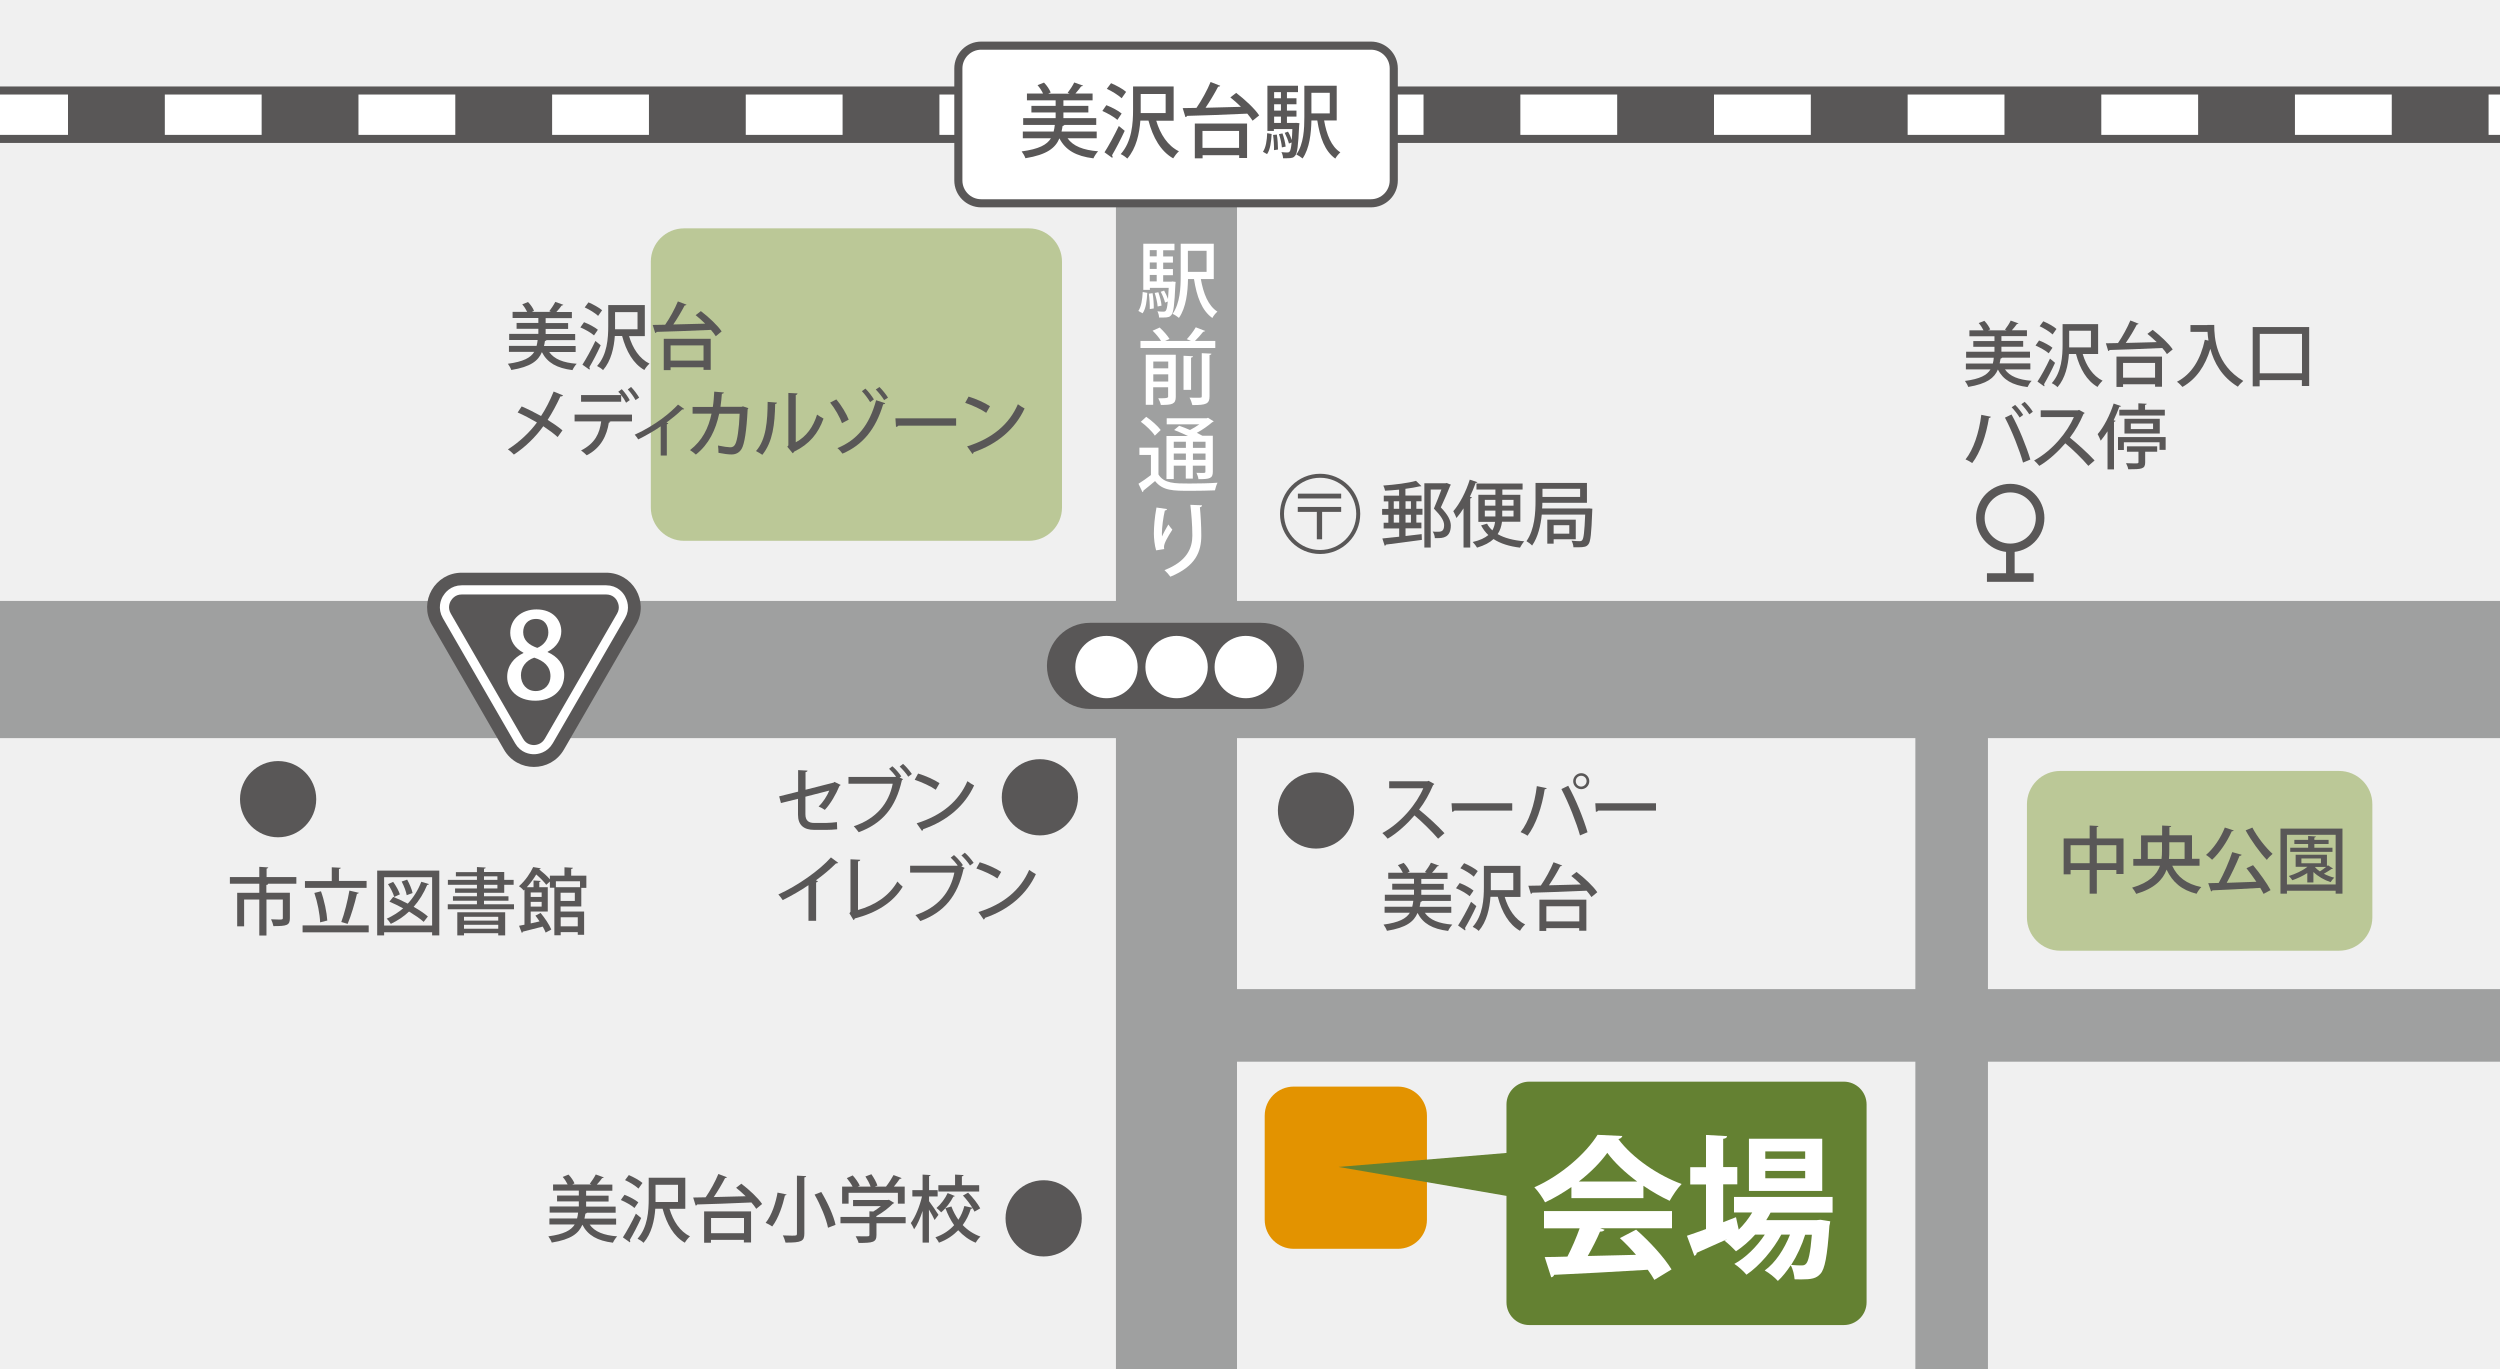
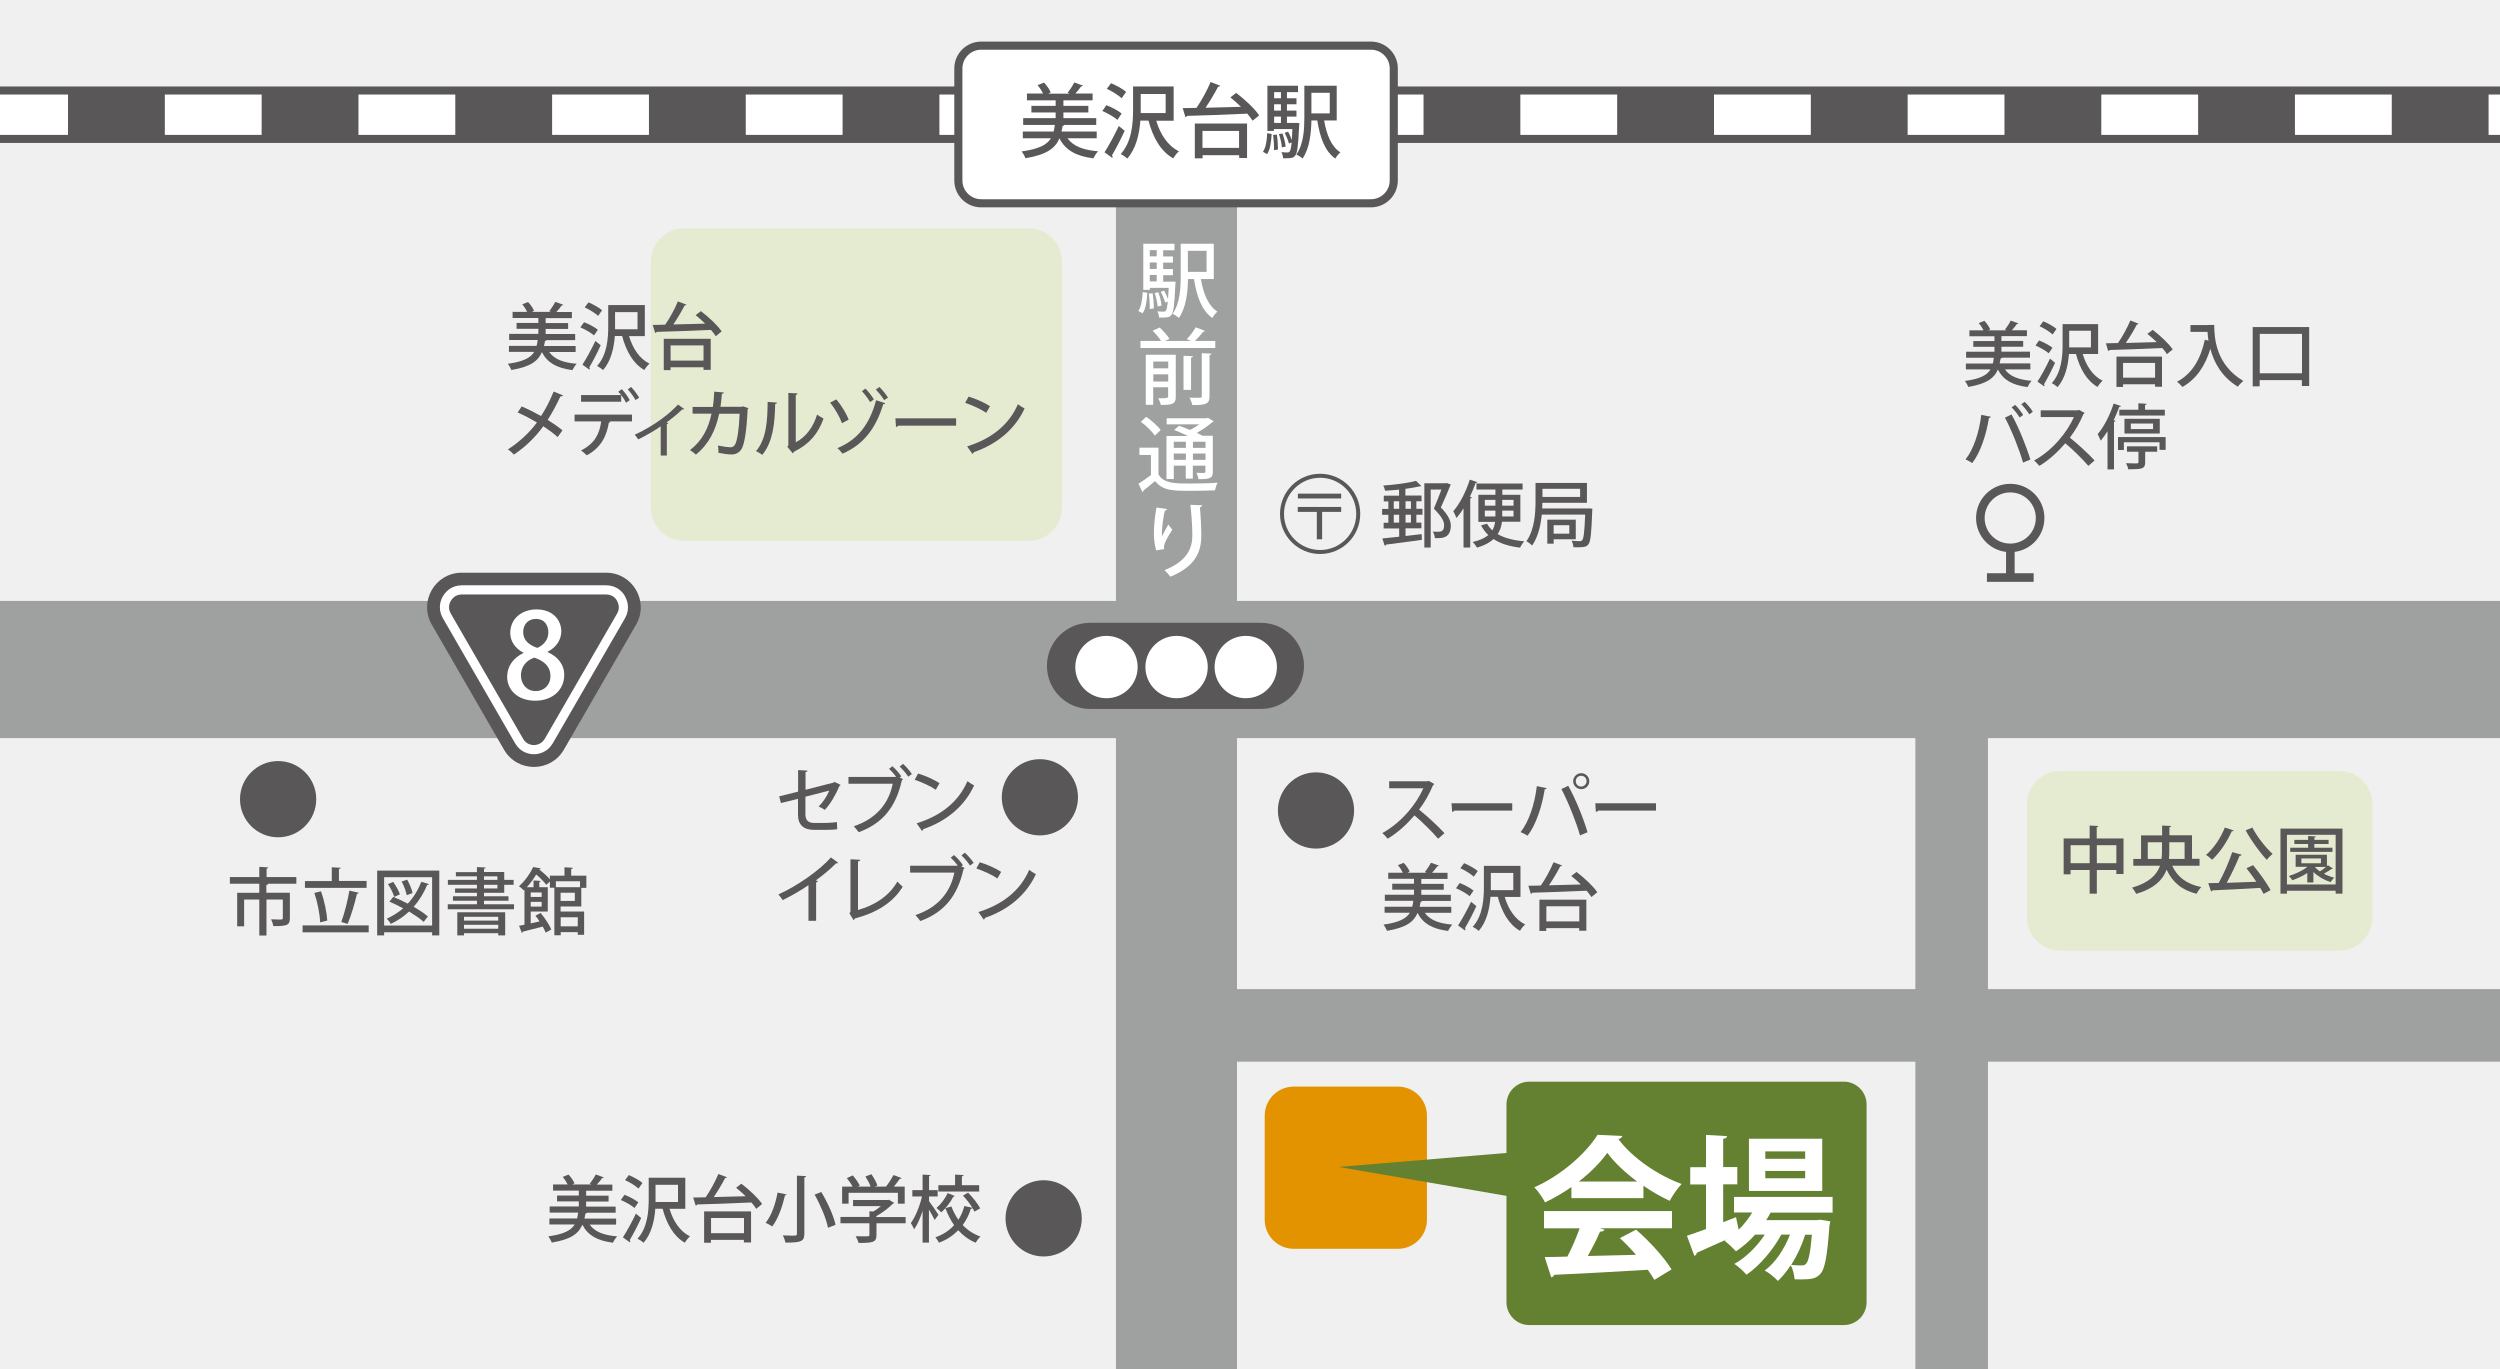
<svg xmlns="http://www.w3.org/2000/svg" id="_レイヤー_1" data-name="レイヤー_1" viewBox="0 0 212.5 116.36">
  <defs>
    <style>
      .cls-1, .cls-2, .cls-3, .cls-4, .cls-5, .cls-6, .cls-7, .cls-8, .cls-9, .cls-10 {
        fill: none;
      }

      .cls-11 {
        mask: url(#mask);
      }

      .cls-12 {
-         fill: #bbc897;
+         fill: #e5ebd1;
      }

      .cls-2 {
        stroke-width: 6.17px;
      }

      .cls-2, .cls-3, .cls-4 {
        stroke: #9fa0a0;
      }

      .cls-2, .cls-3, .cls-4, .cls-13, .cls-9 {
        stroke-miterlimit: 10;
      }

      .cls-3 {
        stroke-width: 10.29px;
      }

      .cls-4 {
        stroke-width: 11.66px;
      }

      .cls-5 {
        stroke-dasharray: 8.23 8.23;
        stroke-width: 3.43px;
      }

      .cls-5, .cls-9 {
        stroke: #fff;
      }

      .cls-5, .cls-10 {
        stroke-miterlimit: 3.5;
      }

      .cls-13 {
        stroke-width: .69px;
      }

      .cls-13, .cls-6, .cls-7, .cls-8, .cls-10 {
        stroke: #595757;
      }

      .cls-13, .cls-14 {
        fill: #fff;
      }

      .cls-15 {
        isolation: isolate;
      }

      .cls-16 {
        fill: #e39300;
      }

      .cls-6 {
        stroke-width: .34px;
      }

      .cls-7 {
        stroke-width: .73px;
      }

      .cls-8 {
        stroke-width: .73px;
      }

      .cls-9 {
        stroke-width: .78px;
      }

      .cls-17 {
        fill: #595757;
      }

      .cls-18 {
        fill: #040000;
      }

      .cls-10 {
        stroke-width: 4.8px;
      }

      .cls-19 {
        fill: #648132;
      }

      .cls-20 {
        clip-path: url(#clippath);
      }
    </style>
    <clipPath id="clippath">
      <rect class="cls-1" width="212.5" height="116.45" />
    </clipPath>
    <mask id="mask" x="-38.1" y="-55.09" width="408.3" height="282.21" maskUnits="userSpaceOnUse">
      <g id="imagine-text-gaps-t1mi7h">
        <rect class="cls-14" x="-38.1" y="-55.09" width="408.3" height="282.21" />
        <rect class="cls-18" x="107.21" y="29.58" width="31.42" height="10.81" rx="1.2" ry="1.2" />
        <rect class="cls-18" x="-6.87" y="75.21" width="38.07" height="10.81" rx="1.2" ry="1.2" />
        <rect class="cls-18" x="70.53" y="106.43" width="18.11" height="10.81" rx="1.2" ry="1.2" />
        <rect class="cls-18" x="124.02" y="107.63" width="31.42" height="10.81" rx="1.2" ry="1.2" />
      </g>
    </mask>
  </defs>
  <g class="cls-20">
    <rect class="cls-12" x="55.32" y="19.41" width="34.95" height="26.56" rx="2.83" ry="2.83" />
    <rect class="cls-12" x="172.29" y="65.53" width="29.36" height="15.28" rx="2.83" ry="2.83" />
    <g>
      <g>
        <line class="cls-10" x1="-2.45" y1="9.75" x2="213.72" y2="9.75" />
        <line class="cls-5" x1="-2.45" y1="9.75" x2="213.72" y2="9.75" />
      </g>
      <g class="cls-11">
        <line class="cls-3" x1="100" y1="5.5" x2="100" y2="118.64" />
      </g>
      <line class="cls-4" x1="-1.73" y1="56.91" x2="214.57" y2="56.91" />
      <line class="cls-2" x1="165.89" y1="56.91" x2="165.89" y2="118.64" />
      <line class="cls-2" x1="100" y1="87.16" x2="214.57" y2="87.16" />
      <g>
        <path class="cls-17" d="M121.91,66.65s-.06.07-.1.09c-.34.79-.69,1.42-1.19,2.08.64.51,1.6,1.38,2.16,2l-.54.47c-.51-.6-1.44-1.51-2.01-1.98-.56.66-1.43,1.49-2.28,1.98-.1-.14-.31-.35-.45-.48,1.61-.88,2.92-2.49,3.48-3.81h-2.9v-.59h3.24l.11-.04.49.27Z" />
        <path class="cls-17" d="M123.38,68.28h5.16v.62h-4.91c-.04.06-.12.1-.2.11l-.05-.73Z" />
        <path class="cls-17" d="M131.47,66.99c-.01.06-.07.09-.17.1-.23,1.47-.74,3.02-1.46,3.95-.16-.12-.4-.23-.59-.31.69-.86,1.2-2.36,1.38-3.91l.83.17ZM134.3,71.01c-.29-1.04-.96-2.76-1.58-3.94l.58-.28c.63,1.12,1.32,2.84,1.64,3.95l-.64.27ZM134.41,65.72c.37,0,.68.3.68.68s-.31.68-.68.68-.69-.3-.69-.68.32-.68.69-.68ZM134.86,66.4c0-.26-.2-.46-.46-.46s-.46.2-.46.46.2.46.46.46.46-.22.46-.46Z" />
        <path class="cls-17" d="M135.6,68.28h5.16v.62h-4.91c-.04.06-.12.1-.2.11l-.05-.73Z" />
        <path class="cls-17" d="M123.34,77.59h-2.23c.43.61,1.19.91,2.34,1-.13.13-.29.38-.36.54-1.33-.17-2.13-.62-2.6-1.53-.31.74-.95,1.25-2.6,1.52-.05-.15-.19-.4-.29-.53,1.32-.18,1.93-.51,2.24-1.01h-2.15v-.51h2.35c.04-.15.07-.32.09-.5h-2.42v-.52h2.48v-.43h-1.85v-.5h1.85v-.42h-2.19v-.52h1.24c-.1-.21-.26-.46-.42-.64l.49-.2c.22.22.43.53.51.75l-.19.09h1.64l-.15-.06c.17-.22.39-.55.51-.79l.69.25s-.07.06-.15.06c-.11.16-.28.37-.45.55h1.32v.52h-2.23v.42h1.91v.5h-1.91v.43h2.51v.52h-2.43s-.07.07-.14.08c-.02.15-.05.28-.08.42h2.69v.51Z" />
        <path class="cls-17" d="M124.08,75.06c.4.15.92.43,1.17.64l-.33.48c-.24-.22-.75-.51-1.16-.68l.31-.44ZM123.94,78.66c.31-.48.76-1.29,1.1-2.01l.45.37c-.3.66-.68,1.39-.97,1.87.03.04.04.07.04.11s-.01.06-.03.09l-.59-.42ZM124.45,73.37c.4.17.91.45,1.16.67l-.34.48c-.24-.23-.74-.54-1.14-.72l.32-.43ZM129.23,76.24h-1.33c.31,1.04.88,1.92,1.74,2.34-.15.12-.35.38-.44.54-.95-.54-1.54-1.59-1.89-2.89h-.62c-.07.98-.31,2.11-1,2.9-.1-.11-.36-.28-.51-.35.87-.96.95-2.37.95-3.39v-1.79h3.11v2.62ZM126.72,74.2v1.46h1.91v-1.46h-1.91Z" />
        <path class="cls-17" d="M134.01,74.12c.65.49,1.42,1.21,1.76,1.72l-.5.41c-.1-.16-.24-.35-.41-.54-1.71.08-3.5.14-4.62.17-.01.06-.06.09-.12.09l-.21-.68,1.06-.02c.39-.56.83-1.36,1.08-1.98l.74.28s-.09.07-.17.07c-.25.49-.62,1.11-.96,1.61.84-.02,1.78-.05,2.71-.07-.27-.26-.54-.51-.81-.72l.45-.35ZM130.85,79.13v-2.66h3.99v2.64h-.61v-.22h-2.8v.24h-.59ZM134.24,77.03h-2.8v1.29h2.8v-1.29Z" />
      </g>
      <g>
        <path class="cls-17" d="M71.46,66.72s-.06.07-.11.09c-.27.67-.76,1.53-1.24,2.03-.14-.1-.36-.22-.53-.29.39-.36.72-.9.91-1.35l-2.03.52v1.49c0,.55.28.74.75.74h1c.24,0,.69-.04.93-.07,0,.19.01.43.02.61-.25.03-.68.05-.93.05h-1.02c-.88,0-1.38-.4-1.38-1.29v-1.35l-1.45.36-.15-.57,1.61-.4v-1.83l.8.04c0,.07-.07.11-.17.13v1.5l2.39-.61.07-.06.53.26Z" />
        <path class="cls-17" d="M75.86,65.14c.27.23.59.6.75.85l-.14.1.29.14s-.06.07-.1.09c-.52,2.32-1.65,3.67-3.67,4.42-.11-.16-.3-.38-.42-.51,1.93-.64,2.98-1.95,3.31-3.61h-3.76v-.58h3.99l.05-.03c-.17-.23-.41-.5-.59-.66l.28-.22ZM77.2,66.02c-.15-.25-.49-.64-.73-.86l.29-.23c.27.23.58.61.75.86l-.31.23Z" />
        <path class="cls-17" d="M78.04,65.75c.63.19,1.37.52,1.82.82l-.32.56c-.44-.31-1.18-.64-1.79-.85l.29-.53ZM77.92,69.98c2.13-.66,3.58-1.88,4.31-3.58.18.14.39.26.57.36-.77,1.69-2.26,3.01-4.33,3.72,0,.06-.05.12-.1.15l-.45-.64Z" />
        <path class="cls-17" d="M71.26,73.33s-.07.06-.14.06c-.02,0-.04,0-.06,0-.48.48-1.11,1.01-1.71,1.44.06.02.13.06.17.07-.01.05-.07.09-.15.11v3.26h-.65v-3.03c-.61.42-1.44.9-2.19,1.27-.09-.14-.25-.36-.37-.48,1.65-.75,3.5-2.05,4.47-3.15l.63.47Z" />
        <path class="cls-17" d="M72.93,77.35c1.45-.41,2.64-1.19,3.35-2.42.11.14.33.34.45.44-.82,1.35-2.23,2.22-4.07,2.7-.01.06-.06.12-.11.14l-.35-.58.09-.13v-4.46l.83.04c0,.07-.06.12-.19.14v4.13Z" />
        <path class="cls-17" d="M81.1,72.69c.27.23.59.6.75.85l-.14.1.29.14s-.06.07-.1.09c-.52,2.32-1.65,3.67-3.67,4.42-.11-.16-.3-.38-.42-.51,1.93-.64,2.98-1.95,3.31-3.61h-3.76v-.58h3.99l.05-.03c-.17-.23-.41-.5-.59-.66l.28-.22ZM82.45,73.57c-.15-.25-.49-.64-.73-.86l.29-.23c.27.23.58.61.75.86l-.31.23Z" />
        <path class="cls-17" d="M83.28,73.29c.63.19,1.37.52,1.82.82l-.32.56c-.44-.31-1.18-.64-1.79-.85l.29-.53ZM83.17,77.52c2.13-.66,3.58-1.88,4.31-3.58.18.14.39.26.57.36-.77,1.69-2.26,3.01-4.33,3.72,0,.06-.05.12-.1.15l-.45-.64Z" />
      </g>
      <g>
        <path class="cls-17" d="M120.39,42.61v.64h.52v.5h-.52v.67h.43v.49h-1.35v.65c.45-.06.92-.1,1.37-.16l.02.49c-1.12.15-2.31.31-3.05.4-.01.06-.06.09-.11.1l-.2-.62c.39-.04.88-.09,1.43-.15v-.7h-1.32v-.49h.4v-.67h-.53v-.5h.53v-.64h-.39v-.49h1.3v-.51c-.4.04-.81.07-1.19.09-.02-.12-.09-.33-.15-.44.98-.07,2.12-.21,2.78-.4l.46.45s-.05.02-.09.02c-.02,0-.04,0-.06,0-.33.08-.75.15-1.21.21v.57h1.37v.49h-.45ZM118.47,42.61v.64h.46v-.64h-.46ZM118.47,44.42h.46v-.67h-.46v.67ZM119.93,42.61h-.46v.64h.46v-.64ZM119.93,44.42v-.67h-.46v.67h.46ZM122.96,41.05l.37.15s-.03.06-.06.08c-.21.53-.49,1.19-.8,1.85.61.63.84,1.1.85,1.53,0,1.07-.72,1.08-1.14,1.08-.07,0-.15,0-.22,0,0-.16-.07-.4-.18-.56.14.02.27.02.38.02.3,0,.59,0,.59-.56,0-.38-.26-.78-.87-1.41.25-.59.47-1.14.64-1.62h-.91v4.93h-.54v-5.46h1.77l.12-.02Z" />
        <path class="cls-17" d="M124.4,43.21c-.19.3-.39.58-.6.82-.05-.14-.19-.44-.27-.58.54-.61,1.08-1.65,1.4-2.68l.66.22s-.08.07-.16.06c-.14.4-.31.79-.49,1.17l.18.06s-.06.09-.15.09v4.17h-.57v-3.34ZM129.23,44.35h-1.56c-.05.37-.15.73-.37,1.05.57.33,1.33.53,2.26.61-.12.13-.28.38-.36.54-.92-.11-1.67-.35-2.25-.73-.32.3-.77.54-1.4.73-.07-.13-.25-.36-.37-.48.62-.14,1.04-.35,1.33-.59-.25-.23-.45-.51-.62-.82l.51-.15c.11.22.27.4.45.57.13-.22.2-.47.23-.72h-1.42v-2.3h1.45v-.45h-1.61v-.51h3.92v.51h-1.72v.45h1.53v2.3ZM126.21,42.49v.49h.9v-.49h-.9ZM126.21,43.9h.9v-.5h-.9v.5ZM128.65,42.49h-.96v.49h.96v-.49ZM128.65,43.9v-.5h-.96v.5h.96Z" />
        <path class="cls-17" d="M135.03,43.21l.32.03s0,.12-.01.18c-.07,1.92-.14,2.63-.33,2.85-.15.19-.31.25-.88.25-.12,0-.25,0-.39,0,0-.17-.07-.4-.16-.56.3.03.57.04.69.04.1,0,.17-.02.22-.09.12-.14.19-.69.25-2.17h-3.69c-.09.91-.31,1.9-.82,2.63-.1-.11-.35-.3-.48-.37.7-1,.77-2.43.77-3.44v-1.51h4.37v1.69h-3.79c0,.15,0,.31-.02.48h3.94ZM134.31,41.55h-3.2v.69h3.2v-.69ZM133.94,45.84h-1.88v.37h-.54v-2.04h2.42v1.67ZM133.39,44.64h-1.33v.72h1.33v-.72Z" />
      </g>
      <g>
        <path class="cls-17" d="M172.59,31.4h-2.17c.41.59,1.16.88,2.27.97-.13.13-.28.37-.35.53-1.29-.16-2.07-.61-2.52-1.49-.3.72-.92,1.21-2.52,1.48-.05-.15-.18-.38-.28-.51,1.28-.17,1.88-.49,2.17-.98h-2.09v-.5h2.29c.04-.15.07-.31.08-.49h-2.35v-.51h2.41v-.42h-1.8v-.49h1.8v-.41h-2.13v-.5h1.2c-.1-.2-.25-.44-.41-.62l.48-.19c.22.22.41.52.5.73l-.19.08h1.59l-.15-.06c.17-.21.38-.53.49-.77l.67.24s-.07.05-.14.05c-.11.16-.28.36-.43.53h1.28v.5h-2.17v.41h1.85v.49h-1.85v.42h2.43v.51h-2.36s-.07.07-.14.08c-.02.14-.05.28-.08.41h2.61v.5Z" />
        <path class="cls-17" d="M173.32,28.94c.39.15.89.41,1.14.62l-.32.47c-.23-.21-.73-.49-1.12-.66l.3-.43ZM173.18,32.44c.31-.47.74-1.25,1.07-1.96l.43.36c-.29.64-.66,1.35-.94,1.82.03.04.04.07.04.1s-.01.06-.03.08l-.57-.41ZM173.68,27.31c.38.16.88.43,1.12.65l-.33.47c-.23-.22-.71-.52-1.1-.7l.31-.42ZM178.32,30.09h-1.29c.3,1.01.86,1.86,1.69,2.27-.14.12-.34.37-.43.53-.92-.53-1.5-1.55-1.83-2.8h-.6c-.07.95-.3,2.05-.97,2.82-.1-.11-.35-.28-.49-.34.84-.94.92-2.3.92-3.29v-1.73h3.02v2.54ZM175.88,28.11v1.42h1.85v-1.42h-1.85Z" />
        <path class="cls-17" d="M182.97,28.03c.63.48,1.38,1.17,1.71,1.67l-.49.4c-.1-.16-.23-.34-.4-.52-1.66.08-3.4.14-4.48.17-.01.06-.06.08-.11.09l-.2-.66,1.03-.02c.38-.55.8-1.32,1.05-1.92l.71.28s-.08.07-.16.07c-.24.47-.6,1.07-.94,1.56.82-.02,1.73-.05,2.63-.07-.26-.25-.53-.49-.79-.7l.44-.34ZM179.9,32.89v-2.58h3.87v2.56h-.59v-.21h-2.72v.23h-.57ZM183.18,30.85h-2.72v1.25h2.72v-1.25Z" />
        <path class="cls-17" d="M187.63,27.62h.58c0,1.11.14,3.38,2.47,4.76-.13.1-.36.34-.46.49-1.39-.84-2.04-2.09-2.34-3.22-.44,1.46-1.19,2.57-2.37,3.24-.1-.12-.32-.34-.47-.44,1.26-.65,2.01-1.9,2.37-3.57l.31.07c-.04-.26-.07-.51-.08-.74h-1.45v-.58h1.43Z" />
        <path class="cls-17" d="M191.48,27.8h4.8v5.01h-.62v-.5h-3.59v.53h-.59v-5.03ZM192.08,31.73h3.59v-3.35h-3.59v3.35Z" />
        <path class="cls-17" d="M169.22,35.43c-.01.05-.07.09-.16.1-.23,1.43-.72,2.93-1.42,3.83-.16-.11-.38-.23-.57-.31.67-.83,1.16-2.29,1.34-3.79l.8.16ZM171.96,39.33c-.28-1.01-.93-2.68-1.54-3.83l.56-.27c.61,1.09,1.28,2.75,1.6,3.83l-.62.26ZM171.28,34.41c.25.23.53.61.69.86l-.3.22c-.15-.25-.46-.65-.68-.87l.29-.2ZM172.09,34.15c.26.24.54.59.7.85l-.3.22c-.15-.25-.46-.64-.68-.86l.29-.21Z" />
        <path class="cls-17" d="M177.2,35.1s-.05.07-.1.08c-.33.77-.67,1.37-1.16,2.02.62.5,1.55,1.34,2.1,1.94l-.53.46c-.49-.58-1.4-1.47-1.96-1.92-.55.64-1.39,1.45-2.21,1.92-.1-.13-.3-.34-.44-.46,1.57-.85,2.83-2.42,3.38-3.69h-2.82v-.57h3.15l.11-.04.48.26Z" />
        <path class="cls-17" d="M179.14,36.66c-.19.29-.38.56-.58.8-.05-.14-.19-.43-.26-.56.52-.59,1.04-1.6,1.36-2.6l.64.22s-.08.07-.16.06c-.14.38-.3.77-.48,1.14l.17.05s-.05.08-.14.09v4.04h-.55v-3.24ZM180.03,37.15h4.05v1.09h-.52v-.65h-3.03v.66h-.5v-1.1ZM180.15,34.83h1.61v-.55l.71.04c0,.05-.05.08-.14.1v.41h1.68v.49h-3.87v-.49ZM183.58,36.85h-3v-1.25h3v1.25ZM180.79,38.4v-.46h2.57v.46h-1.02v.89c0,.57-.26.6-1.44.6-.02-.16-.11-.37-.19-.52.25.01.51.02.69.02.34,0,.37,0,.37-.11v-.88h-.98ZM181.12,36v.47h1.89v-.47h-1.89Z" />
      </g>
      <g class="cls-15">
        <path class="cls-17" d="M25.19,74.55v.57h-2.51s.11,0,.11,0c0,.06-.05.09-.15.1v.66h2v2.17c0,.61-.27.67-1.4.67-.03-.17-.12-.42-.2-.58.24.01.48.02.65.02.3,0,.35,0,.35-.12v-1.58h-1.39v3.06h-.61v-3.06h-1.29v2.28h-.59v-2.85h1.88v-.77h-2.5v-.57h2.5v-.87l.77.05s-.05.09-.15.11v.71h2.54Z" />
        <path class="cls-17" d="M25.72,78.66h5.62v.59h-5.62v-.59ZM31.16,74.89v.58h-5.24v-.58h2.28v-1.17l.76.04c0,.06-.05.09-.15.1v1.02h2.35ZM27.28,75.75c.29.8.5,1.82.54,2.5-.03,0-.05,0-.61.15-.02-.67-.22-1.71-.49-2.5l.56-.14ZM30.51,75.89s-.08.09-.17.09c-.18.8-.51,1.89-.79,2.55l-.54-.16c.26-.69.55-1.84.69-2.67l.81.19Z" />
        <path class="cls-17" d="M32.06,74h5.28v5.51h-.61v-.27h-4.08v.27h-.59v-5.51ZM32.65,78.67h4.08v-4.11h-4.08v4.11ZM33.41,76.23c.4.16.83.36,1.25.58.49-.53.88-1.15,1.15-1.86l.66.2s-.07.07-.16.07c-.29.7-.68,1.33-1.15,1.86.48.27.91.56,1.21.82l-.36.46c-.29-.27-.74-.57-1.24-.88-.45.43-.97.77-1.55,1.05-.07-.12-.23-.34-.35-.44.51-.23.98-.53,1.4-.88-.39-.22-.8-.41-1.17-.57l.32-.4ZM33.42,74.96c.24.33.48.77.57,1.06l-.48.22c-.08-.3-.31-.75-.53-1.09l.44-.19ZM34.61,74.77c.2.36.4.83.46,1.14l-.5.18c-.05-.31-.23-.79-.43-1.16l.46-.16Z" />
        <path class="cls-17" d="M41.14,76.86h2.55v.43h-5.63v-.43h2.48v-.3h-2.04v-.38h2.04v-.29h-1.86v-.37h1.86v-.31h-2.47v-.42h2.47v-.3h-1.79v-.36h1.79v-.43l.74.04c0,.06-.04.09-.14.1v.28h1.72v.67h.8v.42h-.8v.68h-1.72v.29h2.08v.38h-2.08v.3ZM38.87,79.52v-1.98h4.07v1.97h-.59v-.19h-2.91v.19h-.57ZM42.35,77.93h-2.91v.32h2.91v-.32ZM39.44,78.94h2.91v-.33h-2.91v.33ZM41.14,74.49v.3h1.14v-.3h-1.14ZM41.14,75.21v.31h1.14v-.31h-1.14Z" />
        <path class="cls-17" d="M49.4,77.05h-1.75v.43h2v1.98h-.54v-.23h-1.45v.27h-.54v-4.04h-.38v-.53l-.31.28c-.17-.24-.51-.59-.85-.88-.21.35-.47.72-.8,1.08h.57v-.57l.62.04s-.04.08-.13.09v.44h.72v2.07h-1.45v1.01l.75-.17c-.11-.17-.23-.34-.35-.49l.44-.23c.36.43.75,1.01.91,1.41l-.48.26c-.06-.15-.14-.33-.25-.51-.63.16-1.27.33-1.69.43,0,.06-.04.09-.09.1l-.23-.6c.14-.02.3-.06.46-.09v-2.98l-.07.07c-.09-.12-.28-.29-.4-.36.56-.49.97-1.12,1.21-1.63l.65.11s-.06.08-.14.09c.32.25.69.58.91.84v-.31h1.24v-.71l.71.04c0,.06-.04.09-.14.1v.57h1.29v1.04h-.43v1.58ZM46.04,75.86h-.93v.38h.93v-.38ZM45.11,77.06h.93v-.4h-.93v.4ZM49.3,74.91h-2.05v.5h2.05v-.5ZM48.86,76.58v-.7h-1.21v.7h1.21ZM49.11,77.97h-1.45v.77h1.45v-.77Z" />
      </g>
      <g>
        <path class="cls-17" d="M52.35,104.09h-2.23c.43.61,1.19.91,2.34,1-.13.13-.29.38-.36.54-1.33-.17-2.13-.62-2.6-1.53-.31.74-.95,1.25-2.6,1.52-.05-.15-.19-.4-.29-.53,1.32-.18,1.93-.51,2.24-1.01h-2.15v-.51h2.35c.04-.15.07-.32.09-.5h-2.42v-.52h2.48v-.43h-1.85v-.5h1.85v-.42h-2.19v-.52h1.24c-.1-.21-.26-.46-.42-.64l.49-.2c.22.22.43.53.51.75l-.19.09h1.64l-.15-.06c.17-.22.39-.55.51-.79l.69.25s-.07.06-.15.06c-.11.16-.28.37-.45.55h1.32v.52h-2.23v.42h1.91v.5h-1.91v.43h2.51v.52h-2.43s-.07.07-.14.08c-.02.15-.05.28-.08.42h2.69v.51Z" />
        <path class="cls-17" d="M53.09,101.56c.4.15.92.43,1.17.64l-.33.48c-.24-.22-.75-.51-1.16-.68l.31-.44ZM52.95,105.17c.31-.48.76-1.29,1.1-2.01l.45.37c-.3.66-.68,1.39-.97,1.87.03.04.04.07.04.11s-.01.06-.03.09l-.59-.42ZM53.45,99.88c.4.17.91.45,1.16.67l-.34.48c-.24-.23-.74-.54-1.14-.72l.32-.43ZM58.24,102.75h-1.33c.31,1.04.88,1.92,1.74,2.34-.15.12-.35.38-.44.54-.95-.54-1.54-1.59-1.89-2.89h-.62c-.07.98-.31,2.11-1,2.9-.1-.11-.36-.28-.51-.35.87-.96.95-2.37.95-3.39v-1.79h3.11v2.62ZM55.72,100.71v1.46h1.91v-1.46h-1.91Z" />
        <path class="cls-17" d="M63.02,100.62c.65.49,1.42,1.21,1.76,1.72l-.5.41c-.1-.16-.24-.35-.41-.54-1.71.08-3.5.14-4.62.17-.01.06-.06.09-.12.09l-.21-.68,1.06-.02c.39-.56.83-1.36,1.08-1.98l.74.28s-.09.07-.17.07c-.25.49-.62,1.11-.96,1.61.84-.02,1.78-.05,2.71-.07-.27-.26-.54-.51-.81-.72l.45-.35ZM59.85,105.63v-2.66h3.99v2.64h-.61v-.22h-2.8v.24h-.59ZM63.24,103.53h-2.8v1.29h2.8v-1.29Z" />
        <path class="cls-17" d="M66.87,101.53s-.07.09-.15.08c-.18.8-.54,1.94-1.08,2.64-.14-.1-.41-.25-.56-.31.53-.65.87-1.74,1.01-2.57l.77.16ZM67.73,99.93l.79.04c0,.06-.04.09-.15.11v4.77c0,.65-.23.78-1.6.77-.04-.17-.14-.45-.23-.61.27.01.56.02.76.02.38,0,.44,0,.44-.17v-4.93ZM70.38,104.36c-.14-.75-.63-1.92-1.14-2.82l.57-.22c.53.88,1.05,2.02,1.21,2.79l-.64.25Z" />
        <path class="cls-17" d="M76.98,103.44v.54h-2.48v1c0,.62-.32.67-1.52.67-.04-.17-.15-.41-.25-.57.27.01.53.01.73.01.41,0,.44,0,.44-.13v-.98h-2.46v-.54h2.46v-.48l.33.02c.23-.14.45-.3.65-.46h-2.37v-.52h2.95l.1-.02.45.27s-.07.06-.12.07c-.34.34-.87.76-1.4,1.05v.08h2.48ZM72.13,101.39v.92h-.55v-1.45h.89c-.12-.23-.32-.51-.49-.72l.5-.23c.24.26.49.62.6.87l-.17.08h1.09c-.09-.26-.27-.6-.44-.86l.51-.19c.21.3.43.69.51.96l-.22.09h.95c.23-.29.48-.68.64-.98.61.22.65.24.68.26-.02.05-.07.07-.15.06-.13.2-.32.44-.5.66h.92v1.45h-.58v-.92h-4.19Z" />
        <path class="cls-17" d="M78.97,102.1c.18.23.69.98.8,1.16l-.33.44c-.09-.21-.29-.57-.48-.89v2.81h-.54v-2.69c-.2.61-.45,1.19-.72,1.56-.06-.16-.19-.39-.28-.53.39-.52.76-1.45.95-2.26h-.82v-.54h.87v-1.32l.69.04s-.04.09-.14.1v1.18h.73v.54h-.73v.4ZM82.3,101.39c.4.4.83.95,1.02,1.32l-.49.28c-.04-.09-.1-.2-.17-.31-.02.05-.07.07-.14.07-.15.49-.38.96-.69,1.38.41.43.92.77,1.51.98-.14.12-.32.36-.41.52-.58-.24-1.06-.6-1.48-1.06-.43.44-.96.81-1.64,1.06-.06-.14-.21-.35-.3-.46.67-.23,1.19-.59,1.59-1.03-.3-.43-.55-.92-.74-1.45l.51-.14c.15.41.35.78.59,1.13.24-.36.4-.75.51-1.17l.68.15c-.2-.33-.51-.73-.8-1.04l.45-.25ZM81.17,101.66s-.07.06-.14.06c-.22.44-.61.97-1.03,1.33-.09-.11-.28-.28-.4-.37.38-.32.75-.82.95-1.27l.61.25ZM83.23,100.74v.54h-3.47v-.54h1.42v-.9l.72.04c0,.06-.04.09-.14.11v.75h1.47Z" />
      </g>
      <g>
        <path class="cls-14" d="M97.52,24.89c-.04.66-.11,1.34-.4,1.74l-.36-.2c.25-.36.34-.99.37-1.61l.38.07ZM99.61,23.92l.32.04s0,.12-.02.18c-.08,1.77-.16,2.42-.34,2.63-.13.17-.27.22-.71.22-.11,0-.22,0-.34,0,0-.16-.06-.39-.14-.53.22.03.42.03.51.03s.15-.01.2-.08c.07-.08.13-.31.17-.78l-.23.09c-.06-.25-.21-.64-.37-.92l.29-.1c.13.22.25.5.33.72h0c.02-.25.04-.57.06-.95h-1.6v.17h-.56v-3.92h2.65v.55h-.96v.53h.83v.52h-.83v.55h.83v.52h-.83v.55h.74ZM97.73,26.27c.01-.36-.02-.89-.08-1.31l.32-.04c.07.41.11.95.1,1.3l-.34.05ZM98.32,21.26h-.59v.53h.59v-.53ZM98.32,22.86v-.55h-.59v.55h.59ZM97.73,23.37v.55h.59v-.55h-.59ZM98.46,24.84c.13.36.25.83.27,1.14l-.33.07c-.02-.31-.13-.78-.25-1.15l.31-.06ZM103.16,23.72h-1.09c.22,1.23.62,2.26,1.41,2.77-.15.12-.34.36-.43.54-.9-.64-1.33-1.82-1.56-3.31h-.51c-.02,1.07-.15,2.42-.77,3.3-.11-.1-.39-.28-.54-.34.64-.91.69-2.23.69-3.26v-2.7h2.81v3ZM102.56,21.32h-1.59v1.79h1.59v-1.79Z" />
        <path class="cls-14" d="M102.45,28.13s-.09.07-.18.07c-.18.23-.46.55-.7.78h1.73v.6h-6.36v-.6h1.75c-.16-.27-.46-.62-.72-.87l.6-.27c.31.28.67.69.84.97l-.38.17h2.21l-.36-.15c.25-.27.58-.69.76-1.01l.8.31ZM99.94,30.16v3.58c0,.62-.33.68-1.27.68-.03-.17-.13-.42-.22-.57.13,0,.27,0,.38,0q.46,0,.46-.12v-.81h-1.27v1.49h-.63v-4.26h2.54ZM99.3,30.73h-1.27v.58h1.27v-.58ZM98.03,32.43h1.27v-.61h-1.27v.61ZM101.4,30.28c0,.06-.05.1-.16.12v2.74h-.64v-2.9l.8.04ZM102.81,33.68c0,.64-.27.76-1.46.75-.04-.18-.14-.46-.24-.63.2,0,.4.01.55.01.49,0,.49,0,.49-.14v-3.65l.82.04c0,.06-.05.1-.16.12v3.49Z" />
        <path class="cls-14" d="M98.47,38.05v2.28c.47.77,1.4.77,2.63.77.81,0,1.76-.02,2.39-.07-.08.15-.18.46-.22.65-.52.02-1.31.04-2.04.04-1.53,0-2.39,0-3.05-.83-.34.29-.7.58-.99.81,0,.07-.02.11-.08.13l-.34-.71c.32-.2.72-.48,1.06-.74v-1.71h-.98v-.62h1.62ZM97.43,35.43c.45.31.98.78,1.23,1.12l-.5.48c-.22-.35-.74-.85-1.19-1.18l.46-.42ZM99.77,39.59v1.13h-.62v-3.66h1.83c-.38-.18-.81-.37-1.18-.51l.43-.36c.28.1.61.22.92.36.27-.14.55-.31.79-.48h-2.77v-.52h3.41l.1-.04.49.31s-.08.06-.13.07c-.34.29-.82.64-1.31.9.18.09.35.18.48.25h.88v3.05c0,.57-.24.64-1.22.64-.02-.17-.1-.39-.17-.54.17,0,.34.01.46.01.27,0,.3,0,.3-.12v-.5h-1.07v1.1h-.6v-1.1h-1.03ZM100.8,37.55h-1.03v.52h1.03v-.52ZM99.77,39.09h1.03v-.54h-1.03v.54ZM102.47,38.07v-.52h-1.07v.52h1.07ZM101.4,39.09h1.07v-.54h-1.07v.54Z" />
        <path class="cls-14" d="M98.27,46.78c-.13-.43-.19-1.02-.19-1.42,0-.59.06-1.35.22-2.22l.9.13c-.02.09-.1.11-.19.13-.13.55-.25,1.43-.25,1.95,0,.1,0,.18.01.25.14-.32.39-.76.54-1.02.08.13.25.34.34.44-.41.64-.71,1.17-.71,1.46,0,.06,0,.12.02.19l-.69.11ZM102.17,42.96c0,.08-.06.13-.18.16.06.58.12,1.55.12,2.4,0,1.36-.46,2.61-2.63,3.5-.1-.15-.35-.43-.5-.56,1.92-.74,2.37-1.88,2.37-2.93,0-.92-.09-1.92-.17-2.62l.99.04Z" />
      </g>
      <path class="cls-17" d="M42.84,63.72l-6.14-10.63c-1.13-1.96.28-4.41,2.55-4.41h12.27c2.26,0,3.68,2.45,2.55,4.41l-6.14,10.63c-1.13,1.96-3.96,1.96-5.09,0Z" />
      <path class="cls-9" d="M45.39,63.72c-.26,0-.89-.07-1.27-.74l-6.14-10.63c-.38-.66-.13-1.25,0-1.47.13-.22.51-.74,1.27-.74h12.27c.77,0,1.15.51,1.27.74s.38.81,0,1.47l-6.14,10.63c-.38.66-1.02.74-1.27.74Z" />
      <rect class="cls-17" x="88.99" y="52.94" width="21.85" height="7.32" rx="3.66" ry="3.66" />
      <g>
        <circle class="cls-14" cx="94.05" cy="56.7" r="2.65" />
        <circle class="cls-14" cx="100.01" cy="56.7" r="2.65" />
        <circle class="cls-14" cx="105.89" cy="56.7" r="2.65" />
      </g>
      <path class="cls-17" d="M23.64,64.69c1.79,0,3.24,1.45,3.24,3.24s-1.45,3.24-3.24,3.24-3.24-1.45-3.24-3.24,1.46-3.24,3.24-3.24Z" />
      <path class="cls-17" d="M111.86,65.65c1.79,0,3.24,1.45,3.24,3.24s-1.45,3.24-3.24,3.24-3.24-1.45-3.24-3.24,1.46-3.24,3.24-3.24Z" />
      <path class="cls-17" d="M88.71,100.32c1.79,0,3.24,1.45,3.24,3.24s-1.45,3.24-3.24,3.24-3.24-1.45-3.24-3.24,1.46-3.24,3.24-3.24Z" />
      <path class="cls-17" d="M88.39,64.53c1.79,0,3.24,1.45,3.24,3.24s-1.45,3.24-3.24,3.24-3.24-1.45-3.24-3.24,1.46-3.24,3.24-3.24Z" />
      <path class="cls-6" d="M112.21,40.44c1.79,0,3.24,1.45,3.24,3.24s-1.45,3.24-3.24,3.24-3.24-1.45-3.24-3.24,1.46-3.24,3.24-3.24Z" />
      <rect class="cls-13" x="81.46" y="3.88" width="37.01" height="13.4" rx="1.94" ry="1.94" />
      <g>
        <path class="cls-17" d="M93.22,11.75h-2.48c.47.67,1.33,1.01,2.6,1.11-.14.14-.32.42-.4.6-1.48-.19-2.37-.69-2.89-1.7-.34.82-1.06,1.39-2.89,1.69-.05-.17-.21-.44-.32-.58,1.47-.2,2.15-.56,2.49-1.12h-2.39v-.57h2.62c.04-.17.08-.36.1-.56h-2.69v-.58h2.76v-.48h-2.06v-.56h2.06v-.47h-2.44v-.58h1.37c-.11-.23-.29-.51-.47-.71l.55-.22c.25.25.47.59.57.84l-.21.1h1.82l-.17-.07c.19-.24.43-.61.56-.88l.76.27s-.08.06-.17.06c-.12.18-.32.41-.49.61h1.46v.58h-2.48v.47h2.12v.56h-2.12v.48h2.79v.58h-2.7s-.08.08-.16.09c-.03.16-.05.32-.09.47h2.99v.57Z" />
        <path class="cls-17" d="M94.04,8.94c.45.17,1.02.47,1.3.71l-.36.54c-.27-.24-.83-.56-1.28-.76l.34-.49ZM93.88,12.95c.35-.54.84-1.44,1.22-2.24l.5.41c-.34.73-.76,1.54-1.08,2.08.03.04.05.08.05.12s-.01.07-.03.1l-.65-.47ZM94.44,7.07c.44.19,1.01.49,1.28.74l-.38.54c-.27-.25-.82-.6-1.26-.8l.36-.48ZM99.76,10.26h-1.48c.34,1.15.98,2.14,1.93,2.6-.17.14-.38.42-.49.6-1.06-.6-1.72-1.77-2.1-3.21h-.69c-.08,1.09-.34,2.35-1.11,3.23-.12-.12-.4-.32-.56-.38.96-1.07,1.05-2.63,1.05-3.77v-1.98h3.45v2.91ZM96.96,7.99v1.62h2.12v-1.62h-2.12Z" />
        <path class="cls-17" d="M105.07,7.89c.72.55,1.58,1.34,1.96,1.92l-.56.45c-.11-.18-.27-.38-.45-.6-1.9.09-3.89.16-5.13.19-.01.07-.07.1-.13.1l-.23-.76,1.17-.02c.43-.62.92-1.51,1.2-2.2l.82.32c-.03.06-.1.08-.18.08-.28.54-.69,1.23-1.07,1.79.93-.02,1.98-.05,3.01-.08-.29-.29-.6-.56-.9-.8l.5-.39ZM101.56,13.46v-2.96h4.44v2.93h-.67v-.24h-3.11v.27h-.65ZM105.32,11.13h-3.11v1.44h3.11v-1.44Z" />
        <path class="cls-17" d="M108.09,11.39c-.04.65-.11,1.31-.39,1.71l-.35-.2c.25-.36.34-.97.36-1.58l.38.07ZM110.14,10.44l.31.03s0,.12-.02.18c-.08,1.74-.16,2.37-.34,2.58-.13.17-.26.22-.7.22-.1,0-.21,0-.33,0,0-.16-.06-.38-.14-.52.22.03.41.03.5.03s.14-.01.2-.08c.07-.08.12-.3.17-.77l-.23.09c-.06-.25-.21-.62-.36-.91l.28-.1c.13.21.25.49.32.71h0c.02-.25.04-.56.05-.93h-1.57v.16h-.55v-3.84h2.6v.54h-.94v.52h.81v.51h-.81v.54h.81v.51h-.81v.54h.73ZM108.29,12.75c.01-.35-.02-.87-.08-1.28l.32-.03c.07.41.1.93.1,1.27l-.33.05ZM108.88,7.83h-.58v.52h.58v-.52ZM108.88,9.4v-.54h-.58v.54h.58ZM108.3,9.91v.54h.58v-.54h-.58ZM109.01,11.34c.13.35.24.82.27,1.12l-.32.07c-.02-.3-.12-.77-.25-1.13l.3-.06ZM113.62,10.24h-1.07c.21,1.2.61,2.22,1.38,2.71-.14.12-.34.36-.43.53-.89-.63-1.3-1.79-1.53-3.24h-.5c-.02,1.05-.15,2.37-.75,3.23-.11-.1-.38-.27-.53-.34.63-.89.68-2.19.68-3.19v-2.65h2.75v2.95ZM113.03,7.89h-1.56v1.75h1.56v-1.75Z" />
      </g>
      <path class="cls-14" d="M44.49,55.48c-.75-.39-1.12-1.03-1.12-1.68,0-1.2.97-2,2.23-2,1.44,0,2.11.95,2.11,1.86,0,.64-.34,1.32-1.16,1.74v.03c.82.36,1.41,1.02,1.41,1.94,0,1.31-1.04,2.19-2.46,2.19-1.54,0-2.39-.96-2.39-2.02,0-.96.57-1.65,1.38-2.03v-.03ZM46.79,57.48c0-.84-.56-1.31-1.38-1.58-.73.25-1.13.83-1.13,1.5,0,.74.48,1.34,1.25,1.34s1.26-.57,1.26-1.26ZM44.47,53.73c0,.69.49,1.1,1.2,1.34.52-.21.94-.7.94-1.3s-.3-1.16-1.05-1.16-1.09.55-1.09,1.12Z" />
      <rect class="cls-16" x="107.5" y="92.36" width="13.79" height="13.79" rx="2.47" ry="2.47" />
      <path class="cls-17" d="M110.32,41.96h3.68v.41h-3.68v-.41ZM110.32,43.09h3.68v.42h-1.62v2.33h-.45v-2.33h-1.62v-.42Z" />
      <path class="cls-19" d="M156.72,91.94h-26.73c-1.07,0-1.94.87-1.94,1.94v4.12l-14.28,1.19,14.28,2.46v9.04c0,1.07.87,1.94,1.94,1.94h26.73c1.07,0,1.94-.87,1.94-1.94v-16.81c0-1.07-.87-1.94-1.94-1.94Z" />
      <g class="cls-15">
        <path class="cls-14" d="M133.57,101.86v-.96c-.7.48-1.46.94-2.24,1.3-.18-.35-.59-.96-.91-1.28,2.27-1,4.4-2.89,5.37-4.46l2.11.1c-.04.13-.16.23-.34.26,1.21,1.63,3.4,3.1,5.38,3.82-.39.39-.74.95-1.02,1.43-.73-.34-1.5-.78-2.23-1.28v1.05h-6.12ZM131.24,104.4v-1.46h10.88v1.46h-6.12l.39.13c-.05.1-.18.16-.39.16-.27.64-.65,1.38-1.04,2.07,1.29-.03,2.7-.07,4.1-.1-.44-.51-.91-1-1.37-1.42l1.38-.72c1.17,1.02,2.4,2.38,3.01,3.38l-1.46.89c-.14-.26-.34-.55-.56-.86-2.94.18-5.97.34-7.96.43-.03.12-.13.2-.25.21l-.55-1.72c.55-.01,1.2-.01,1.93-.04.38-.73.76-1.62,1.04-2.4h-3.04ZM139.16,100.43c-1.02-.76-1.94-1.62-2.54-2.44-.56.79-1.41,1.66-2.42,2.44h4.96Z" />
        <path class="cls-14" d="M155.8,103.07h-5.3c-.12.22-.23.43-.37.64h4.3l.31-.03.83.13c-.01.12-.04.26-.07.38-.18,2.63-.4,3.69-.76,4.08-.35.4-.76.48-1.65.48-.17,0-.35,0-.55-.01-.03-.35-.13-.86-.33-1.19-.34.52-.72.99-1.09,1.33-.27-.3-.73-.67-1.12-.89.9-.64,1.67-1.82,2.15-3.05h-.74c-.69,1.29-1.86,2.67-2.96,3.41-.25-.3-.68-.69-1.03-.92.95-.51,1.92-1.47,2.59-2.49h-.82c-.5.56-1.06,1.04-1.63,1.42-.23-.25-.69-.69-.98-.9.08-.04.16-.08.23-.13h0c-.98.44-1.92.86-2.59,1.16,0,.13-.09.22-.2.26l-.63-1.71c.44-.14,1-.35,1.62-.57v-3.79h-1.34v-1.47h1.34v-2.74l1.79.1c-.01.13-.1.2-.33.23v2.4h1.2v1.47h-1.2v3.22l1.09-.43s.01.05.23,1.06c.44-.43.83-.92,1.15-1.46h-1.55v-1.32h8.38v1.32ZM154.89,96.79v4.44h-6.23v-4.44h6.23ZM153.44,98.5v-.63h-3.39v.63h3.39ZM153.44,100.15v-.62h-3.39v.62h3.39ZM153.44,104.95c-.27.87-.69,1.79-1.19,2.57.39.04.73.04.9.04s.27-.03.38-.16c.18-.2.35-.86.48-2.45h-.57Z" />
      </g>
    </g>
    <path class="cls-8" d="M170.87,41.49c1.41,0,2.54,1.13,2.54,2.54s-1.13,2.54-2.54,2.54-2.54-1.13-2.54-2.54,1.15-2.54,2.54-2.54Z" />
    <line class="cls-7" x1="170.88" y1="46.57" x2="170.88" y2="48.9" />
    <line class="cls-7" x1="168.89" y1="49.09" x2="172.86" y2="49.09" />
    <g>
      <path class="cls-17" d="M48.91,29.92h-2.23c.43.61,1.19.91,2.34,1-.13.13-.29.38-.36.54-1.33-.17-2.13-.62-2.6-1.53-.31.74-.95,1.25-2.6,1.52-.05-.15-.19-.4-.29-.53,1.32-.18,1.93-.51,2.24-1.01h-2.15v-.51h2.35c.04-.15.07-.32.09-.5h-2.42v-.52h2.48v-.43h-1.85v-.5h1.85v-.42h-2.19v-.52h1.24c-.1-.21-.26-.46-.42-.64l.49-.2c.22.22.43.53.51.75l-.19.09h1.64l-.15-.06c.17-.22.39-.55.51-.79l.69.25s-.07.06-.15.06c-.11.16-.28.37-.45.55h1.32v.52h-2.23v.42h1.91v.5h-1.91v.43h2.51v.52h-2.43s-.07.07-.14.08c-.02.15-.05.28-.08.42h2.69v.51Z" />
      <path class="cls-17" d="M49.65,27.39c.4.15.92.43,1.17.64l-.33.48c-.24-.22-.75-.51-1.16-.68l.31-.44ZM49.51,30.99c.31-.48.76-1.29,1.1-2.01l.45.37c-.3.66-.68,1.39-.97,1.87.03.04.04.07.04.11s-.01.06-.03.09l-.59-.42ZM50.02,25.7c.4.17.91.45,1.16.67l-.34.48c-.24-.23-.74-.54-1.14-.72l.32-.43ZM54.8,28.57h-1.33c.31,1.04.88,1.92,1.74,2.34-.15.12-.35.38-.44.54-.95-.54-1.54-1.59-1.89-2.89h-.62c-.07.98-.31,2.11-1,2.9-.1-.11-.36-.28-.51-.35.87-.96.95-2.37.95-3.39v-1.79h3.11v2.62ZM52.28,26.53v1.46h1.91v-1.46h-1.91Z" />
      <path class="cls-17" d="M59.58,26.45c.65.49,1.42,1.21,1.76,1.72l-.5.41c-.1-.16-.24-.35-.41-.54-1.71.08-3.5.14-4.62.17-.01.06-.06.09-.12.09l-.21-.68,1.06-.02c.39-.56.83-1.36,1.08-1.98l.74.28s-.09.07-.17.07c-.25.49-.62,1.11-.96,1.61.84-.02,1.78-.05,2.71-.07-.27-.26-.54-.51-.81-.72l.45-.35ZM56.42,31.46v-2.66h3.99v2.64h-.61v-.22h-2.8v.24h-.59ZM59.8,29.36h-2.8v1.29h2.8v-1.29Z" />
      <path class="cls-17" d="M44.33,34.54c.54.23,1.11.52,1.66.82.36-.54.77-1.32,1.07-2.08l.8.33c-.02.06-.12.09-.23.09-.28.62-.69,1.39-1.08,1.99.41.25.89.58,1.26.89l-.41.57c-.31-.28-.75-.61-1.22-.92-.63.88-1.51,1.76-2.5,2.41-.1-.12-.36-.35-.51-.44.96-.61,1.87-1.46,2.47-2.29-.53-.31-1.09-.61-1.64-.85l.34-.51Z" />
      <path class="cls-17" d="M48.84,35.81v-.57h4.88v.58h-1.95l.12.03s-.06.07-.14.08c-.16,1.04-.64,2.14-1.88,2.77-.09-.1-.33-.31-.48-.41,1.2-.61,1.58-1.46,1.71-2.47h-2.26ZM53.21,34.22c-.09-.19-.24-.43-.41-.64v.57h-3.41v-.57h3.41c-.08-.11-.17-.21-.25-.28l.3-.22c.25.25.53.66.68.93l-.31.22ZM54.02,34.01c-.13-.25-.43-.67-.66-.91l.28-.21c.25.25.54.65.69.91l-.32.21Z" />
      <path class="cls-17" d="M58.16,34.76s-.06.05-.1.05c-.03,0-.05,0-.07-.01-.4.39-.9.79-1.34,1.12.07.02.12.04.16.06-.02.04-.06.07-.13.08v2.66h-.52v-2.48c-.48.34-1.31.82-1.91,1.11-.07-.11-.2-.3-.3-.4,1.78-.81,3.05-1.88,3.68-2.56l.54.38Z" />
      <path class="cls-17" d="M63.61,34.7s-.03.07-.06.09c-.09,1.84-.27,2.95-.51,3.36-.2.34-.51.48-.86.48-.26,0-.67-.05-1.11-.14,0-.17-.01-.44-.04-.62.42.09.88.15,1.03.15.2,0,.33-.06.44-.27.17-.32.32-1.3.37-2.58h-1.74c-.3,1.37-.86,2.58-1.98,3.47-.11-.11-.34-.28-.5-.38,1.04-.8,1.57-1.86,1.83-3.1h-1.61v-.57h1.72c.07-.43.09-.8.12-1.3l.82.07c-.01.07-.07.1-.17.12-.04.42-.06.73-.12,1.1h1.79l.12-.04.45.15Z" />
      <path class="cls-17" d="M66.04,34.22c0,.07-.06.11-.15.12-.04,1.72-.19,3.19-1.09,4.32-.14-.1-.37-.23-.54-.32.87-.98.98-2.56.99-4.18l.78.06ZM67.63,37.6c.92-.48,1.51-1.34,1.82-2.36.13.1.4.26.55.34-.45,1.26-1.19,2.17-2.5,2.81-.02.06-.08.1-.12.14l-.46-.56.09-.11v-4.46l.78.04c-.01.06-.06.12-.15.14v4.02Z" />
      <path class="cls-17" d="M71.57,35.97c-.17-.48-.6-1.25-1.01-1.75l.53-.27c.4.46.87,1.24,1.05,1.72l-.57.3ZM75.24,34.27c-.02.06-.07.09-.17.09-.63,2.11-1.74,3.47-3.46,4.2-.09-.13-.28-.35-.43-.47,1.67-.69,2.71-1.93,3.29-4.07l.77.25ZM73.56,33.03c.26.25.56.65.72.92l-.32.23c-.14-.25-.47-.7-.7-.93l.3-.22ZM74.76,32.9c.25.25.56.63.72.9l-.33.21c-.14-.25-.48-.67-.71-.9l.31-.21Z" />
      <path class="cls-17" d="M76.11,35.56h5.16v.62h-4.91c-.04.06-.12.1-.2.11l-.05-.73Z" />
      <path class="cls-17" d="M82.33,33.71c.63.19,1.37.52,1.82.82l-.32.56c-.44-.31-1.18-.64-1.79-.85l.29-.53ZM82.21,37.94c2.13-.66,3.58-1.88,4.31-3.58.18.14.39.26.57.36-.77,1.69-2.26,3.01-4.33,3.72,0,.06-.05.12-.1.15l-.45-.64Z" />
    </g>
    <g>
      <path class="cls-17" d="M178.23,71.27h2.27v3.02h-.61v-.34h-1.66v2.01h-.61v-2.01h-1.62v.37h-.59v-3.05h2.21v-1.1l.76.04s-.05.09-.16.1v.95ZM176,73.37h1.62v-1.53h-1.62v1.53ZM178.23,73.37h1.66v-1.53h-1.66v1.53Z" />
      <path class="cls-17" d="M186.94,73.59h-2.3c.43.95,1.22,1.56,2.47,1.81-.14.14-.32.4-.4.57-1.27-.31-2.05-.99-2.55-2.05-.31.85-1.03,1.6-2.58,2.06-.07-.15-.24-.41-.35-.53,1.47-.43,2.1-1.1,2.37-1.86h-2.27v-.58h.66v-2h1.79v-.84l.77.04c0,.06-.05.09-.15.1v.69h1.92v2h.64v.58ZM182.57,73.01h1.16c.03-.23.04-.46.04-.7v-.72h-1.21v1.42ZM185.69,71.59h-1.3v.72c0,.23,0,.47-.03.7h1.33v-1.42Z" />
      <path class="cls-17" d="M189.87,70.59c-.03.06-.1.07-.17.07-.4.9-1.03,1.83-1.67,2.42-.12-.12-.36-.32-.52-.41.63-.53,1.25-1.43,1.6-2.33l.76.25ZM190.54,72.66c-.03.06-.09.09-.18.09-.28.7-.7,1.59-1.09,2.29.78-.02,1.66-.06,2.52-.09-.27-.4-.56-.8-.84-1.15l.56-.26c.56.67,1.18,1.54,1.49,2.12l-.6.32c-.07-.15-.17-.32-.28-.51-1.5.09-3.06.17-4.07.21-.01.06-.06.09-.11.09l-.24-.7c.26,0,.56-.01.89-.02.42-.75.89-1.82,1.15-2.62l.79.22ZM191.45,70.34c.4.78,1.14,1.72,1.72,2.24-.15.12-.38.35-.49.51-.58-.61-1.33-1.64-1.8-2.51l.58-.24Z" />
      <path class="cls-17" d="M193.84,70.43h5.27v5.53h-.58v-.25h-4.14v.25h-.55v-5.53ZM194.39,75.18h4.14v-4.22h-4.14v4.22ZM197.88,73.55l.43.28s-.09.04-.14.04c-.17.11-.41.27-.64.4.27.14.58.26.88.33-.1.09-.24.27-.31.38-.53-.17-1.07-.48-1.46-.86v.89h-.52v-.8c-.39.25-.84.46-1.27.61-.06-.1-.2-.27-.3-.36.55-.17,1.15-.44,1.58-.78h-1v-1.03h2.66v.97l.09-.08ZM198.26,72.06v.35h-3.59v-.35h1.52v-.32h-1.17v-.35h1.17v-.33l.67.04s-.04.08-.14.1v.19h1.21v.35h-1.21v.32h1.54ZM195.62,72.97v.41h1.66v-.41h-1.66ZM196.8,73.7l-.02.02c.11.12.25.24.41.35.17-.11.37-.25.53-.38h-.92Z" />
    </g>
  </g>
</svg>
